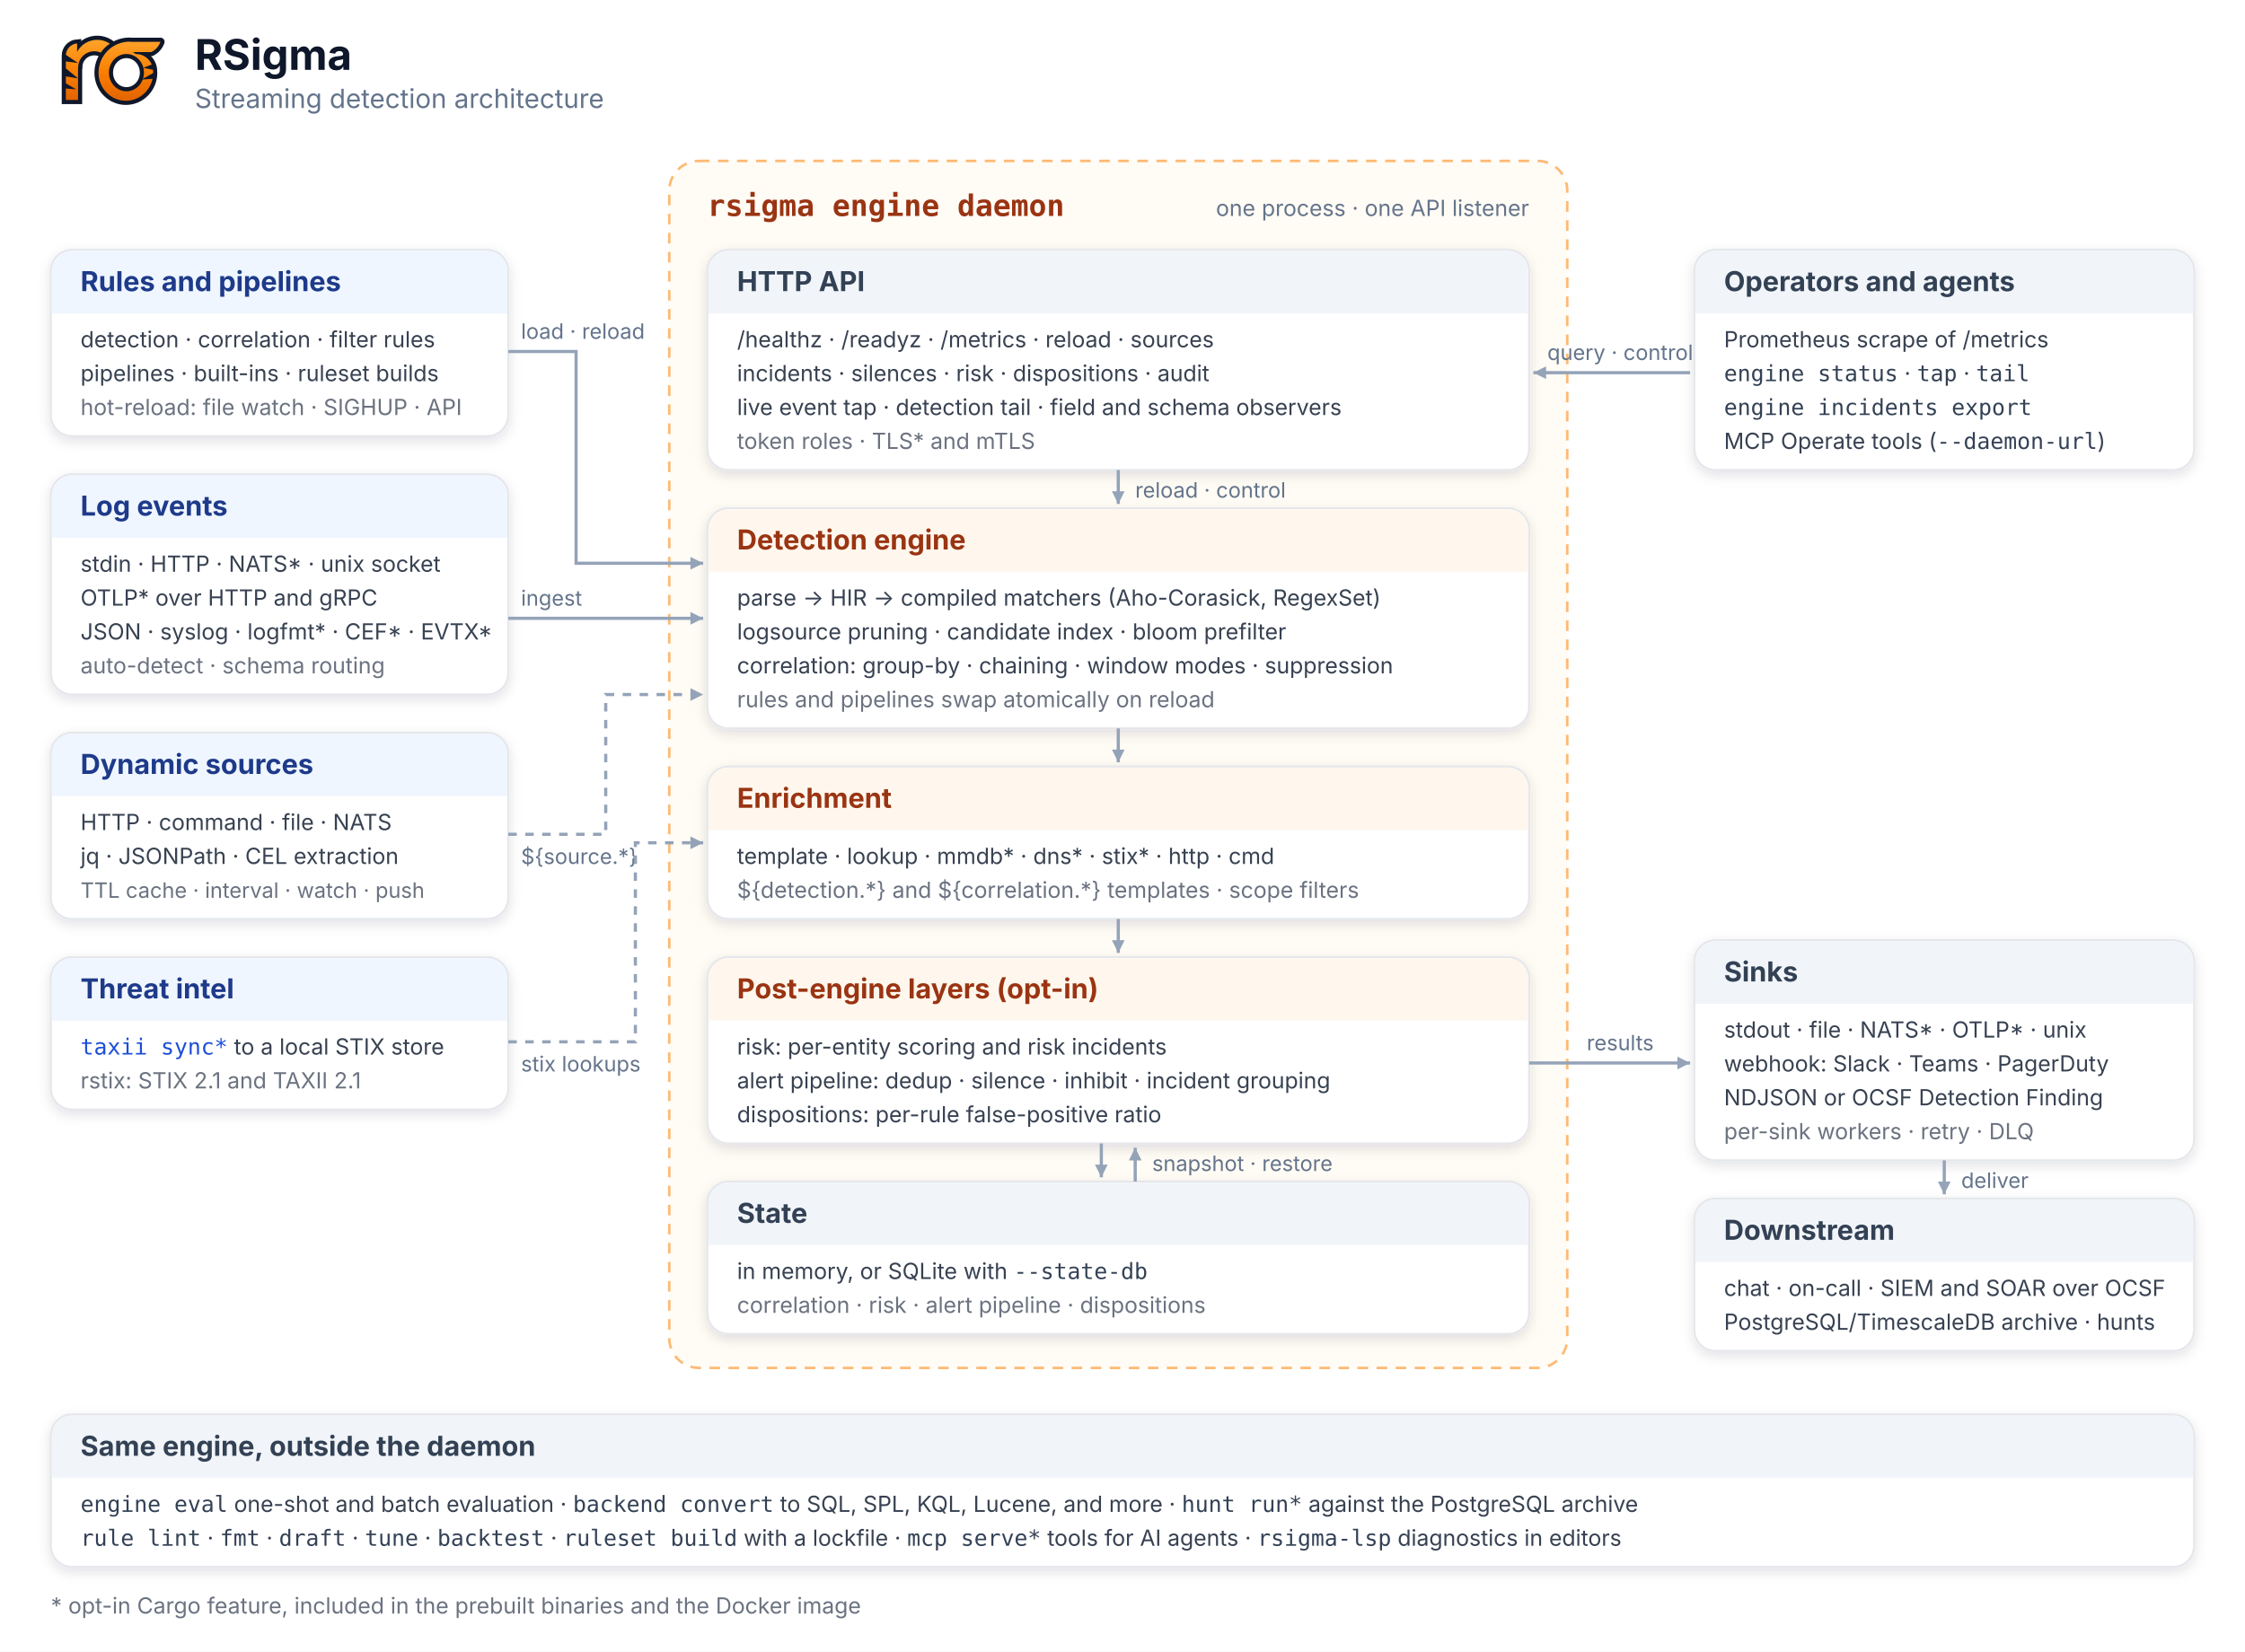
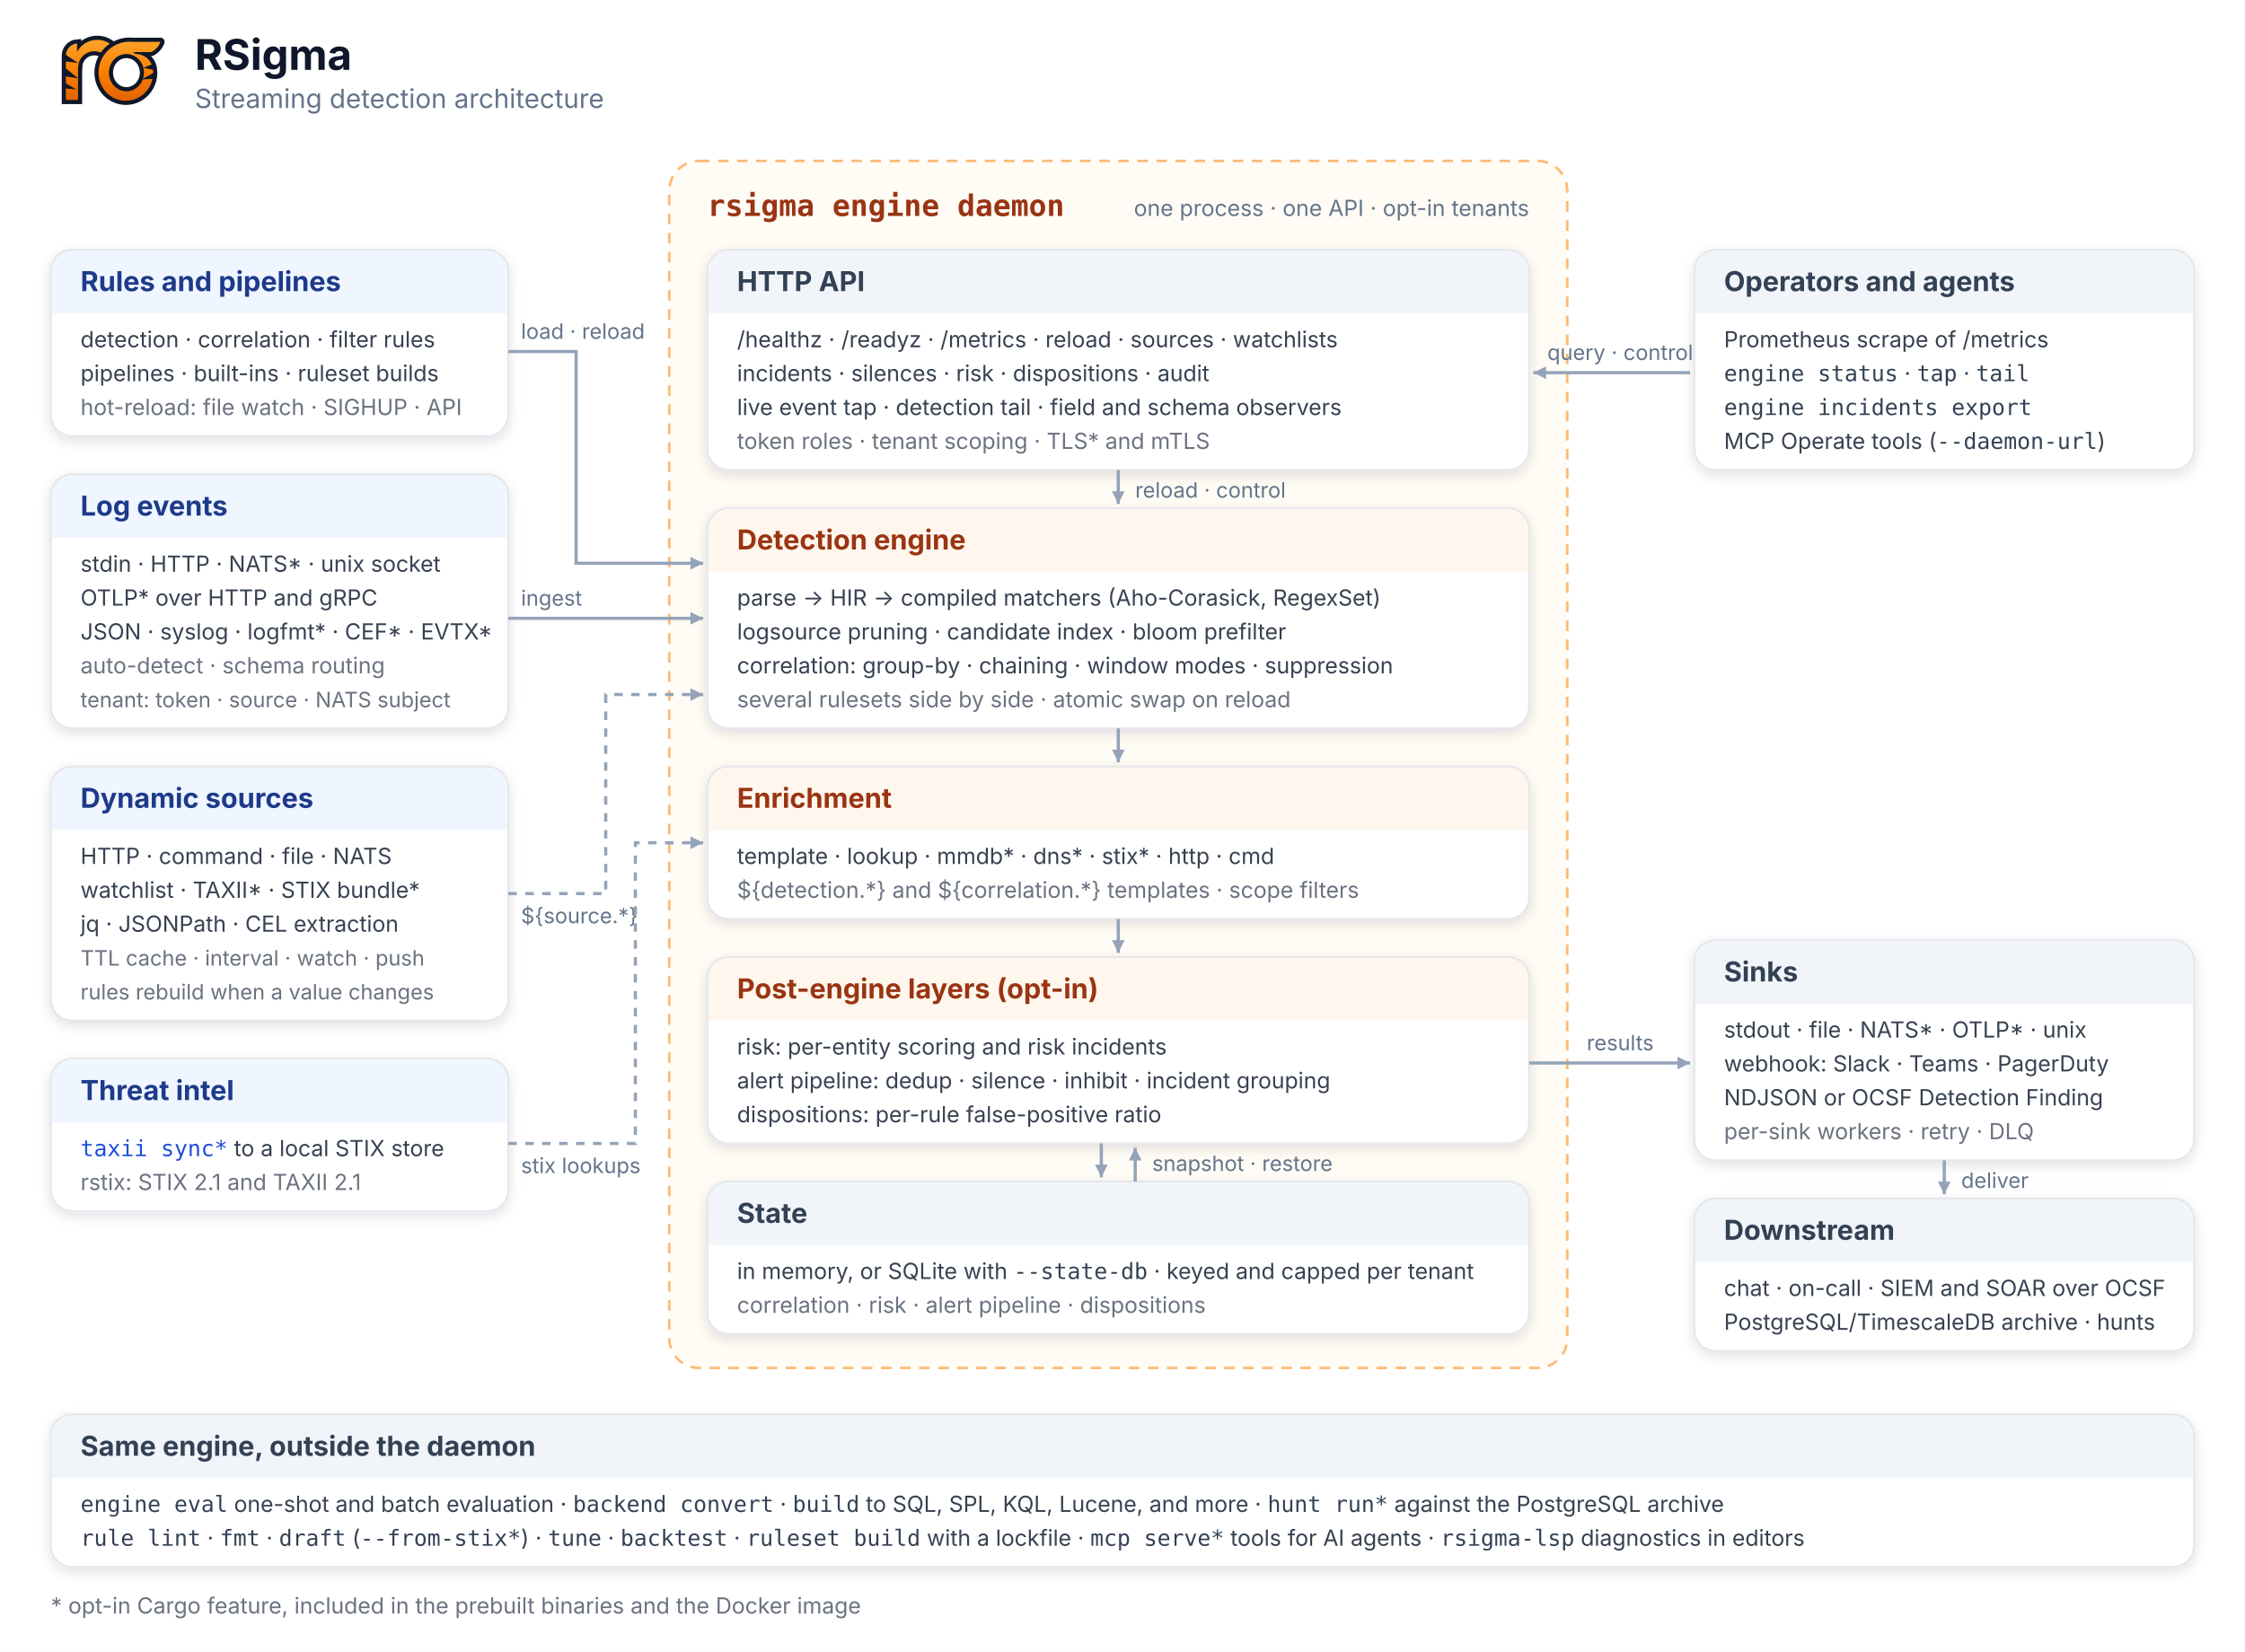
<svg xmlns="http://www.w3.org/2000/svg" width="1060" height="780" viewBox="0 0 1060 780" style="width:100%;height:100%" font-family="Inter, system-ui, -apple-system, Helvetica, Arial, sans-serif" role="img" aria-label="RSigma streaming detection architecture">
  <defs>
    <filter id="soft" x="-20%" y="-20%" width="140%" height="140%">
      <feDropShadow dx="0" dy="2" stdDeviation="3" flood-color="#0f172a" flood-opacity="0.12" />
    </filter>
    <marker id="arrow" markerWidth="8" markerHeight="8" refX="6" refY="3" orient="auto" markerUnits="userSpaceOnUse">
      <path class="arrowhead" d="M0,0 L6,3 L0,6 Z" fill="#94a3b8" />
    </marker>
    <style>
      .lnk { cursor: pointer; }
      .lnk:hover, .lnk:focus-visible { text-decoration: underline; }
      .head { cursor: pointer; }
      .head:focus-visible { outline: none; }
      .card, .flow { transition: stroke 120ms ease; }
      .stageL:hover .card, .stageL:focus-within .card { stroke: #60a5fa; }
      .stageR:hover .card, .stageR:focus-within .card { stroke: #fb923c; }
      .stageS:hover .card, .stageS:focus-within .card { stroke: #94a3b8; }
      .mono { font-family: ui-monospace, SFMono-Regular, Menlo, Consolas, monospace; }
      :root[data-embedded="true"] .bg { fill: transparent; }
      :root[data-theme="light"] { color-scheme: light; }
      /* Light values are presentation attributes on each element.
         Follow the host page's data-theme when embedded, or prefers-color-scheme standalone. */
      :root[data-theme="dark"] { color-scheme: dark; }
      :root[data-theme="dark"] .bg { fill: #0b1220; }
      :root[data-theme="dark"][data-embedded="true"] .bg { fill: transparent; }
      :root[data-theme="dark"] .logo { fill: #f1f5f9; }
      :root[data-theme="dark"] .logoLine { stroke: #f1f5f9; }
      :root[data-theme="dark"] .title { fill: #f1f5f9; }
      :root[data-theme="dark"] .sub { fill: #94a3b8; }
      :root[data-theme="dark"] .group { fill: #120f0c; stroke: #9a3412; }
      :root[data-theme="dark"] .groupT { fill: #fdba74; }
      :root[data-theme="dark"] .card { fill: #111b2e; stroke: #22314d; }
      :root[data-theme="dark"] .hdrL { fill: #142647; }
      :root[data-theme="dark"] .hdrR { fill: #33200f; }
      :root[data-theme="dark"] .hdrS { fill: #1a2436; }
      :root[data-theme="dark"] .tL, :root[data-theme="dark"] .cmdL { fill: #93c5fd; }
      :root[data-theme="dark"] .tR, :root[data-theme="dark"] .cmdR { fill: #fdba74; }
      :root[data-theme="dark"] .tS, :root[data-theme="dark"] .cmdS { fill: #e2e8f0; }
      :root[data-theme="dark"] .ink { fill: #cbd5e1; }
      :root[data-theme="dark"] .muted { fill: #8b9ab0; }
      :root[data-theme="dark"] .annot { fill: #94a3b8; }
      :root[data-theme="dark"] .flow { stroke: #64748b; }
      :root[data-theme="dark"] .arrowhead { fill: #64748b; }
      @media (prefers-color-scheme: dark) {
        :root:not([data-theme="light"]) { color-scheme: dark; }
        :root:not([data-theme="light"]) .bg { fill: #0b1220; }
        :root[data-embedded="true"]:not([data-theme="light"]) .bg { fill: transparent; }
        :root:not([data-theme="light"]) .logo { fill: #f1f5f9; }
        :root:not([data-theme="light"]) .logoLine { stroke: #f1f5f9; }
        :root:not([data-theme="light"]) .title { fill: #f1f5f9; }
        :root:not([data-theme="light"]) .sub { fill: #94a3b8; }
        :root:not([data-theme="light"]) .group { fill: #120f0c; stroke: #9a3412; }
        :root:not([data-theme="light"]) .groupT { fill: #fdba74; }
        :root:not([data-theme="light"]) .card { fill: #111b2e; stroke: #22314d; }
        :root:not([data-theme="light"]) .hdrL { fill: #142647; }
        :root:not([data-theme="light"]) .hdrR { fill: #33200f; }
        :root:not([data-theme="light"]) .hdrS { fill: #1a2436; }
        :root:not([data-theme="light"]) .tL, :root:not([data-theme="light"]) .cmdL { fill: #93c5fd; }
        :root:not([data-theme="light"]) .tR, :root:not([data-theme="light"]) .cmdR { fill: #fdba74; }
        :root:not([data-theme="light"]) .tS, :root:not([data-theme="light"]) .cmdS { fill: #e2e8f0; }
        :root:not([data-theme="light"]) .ink { fill: #cbd5e1; }
        :root:not([data-theme="light"]) .muted { fill: #8b9ab0; }
        :root:not([data-theme="light"]) .annot { fill: #94a3b8; }
        :root:not([data-theme="light"]) .flow { stroke: #64748b; }
        :root:not([data-theme="light"]) .arrowhead { fill: #64748b; }
      }
    </style>
  </defs>
  <rect class="bg" fill="#ffffff" x="0" y="0" width="1060" height="780" />
  <g transform="translate(24,12) scale(0.05)">
    <defs>
      <linearGradient id="logoGrad" gradientUnits="userSpaceOnUse" x1="0" y1="150" x2="0" y2="704">
        <stop offset="0.0" stop-color="#fea229" />
        <stop offset="0.5" stop-color="#fb8002" />
        <stop offset="1.0" stop-color="#e36401" />
      </linearGradient>
    </defs>
    <g class="logoLine" fill="none" stroke="#0f172a" stroke-width="78" stroke-linejoin="round">
      <path stroke-linejoin="miter" d="M142,704V285A115 115 0 0 1 248,170.4V255H257V704Z" />
      <path d="M248,250.4A215 215 0 0 1 610,222L530,301.6A152.5 152.5 0 0 0 258,396.3H200V250.4Z" />
    </g>
    <g fill="url(#logoGrad)" fill-rule="evenodd">
      <path d="M142,704V285A115 115 0 0 1 248,170.4V255H257V704Z" />
      <path d="M248,250.4A215 215 0 0 1 610,222L530,301.6A152.5 152.5 0 0 0 258,396.3H200V250.4Z" />
    </g>
    <g class="logoLine" fill="none" stroke="#0f172a" stroke-width="78" stroke-linejoin="round">
      <path d="M744,153.5A293.5 293.5 0 0 0 450.5,447A258 265 0 0 0 966.5,447A258 265 0 0 0 964.2,411.5A163 163 0 0 0 801,270L775,252L764,163.5ZM548.5,446A165.5 176 0 0 1 879.5,446A165.5 176 0 0 1 548.5,446Z" />
      <path d="M744,155H1035.2A171 171 0 0 1 948.3,252H744Z" />
    </g>
    <g fill="url(#logoGrad)" fill-rule="evenodd">
      <path d="M744,153.5A293.5 293.5 0 0 0 450.5,447A258 265 0 0 0 966.5,447A258 265 0 0 0 964.2,411.5A163 163 0 0 0 801,270L775,252L764,163.5ZM548.5,446A165.5 176 0 0 1 879.5,446A165.5 176 0 0 1 548.5,446Z" />
      <path d="M744,155H1035.2A171 171 0 0 1 948.3,252H744Z" />
    </g>
    <path class="logo" fill="#0f172a" d="M110,257.2L257,355L110,336.8ZM110,379.9L257,500.5L110,476.5ZM110,529.7L240,604L110,593.3ZM872,401L975,361V421ZM856,511L975,445V504Z" />
  </g>
  <a class="head" href="https://rsigma.io/" target="_top">
    <text class="title lnk" fill="#0f172a" x="92" y="33" font-size="20" font-weight="bold">RSigma</text>
  </a>
  <text class="sub" fill="#64748b" x="92" y="51" font-size="12.5">Streaming detection architecture</text>
  <rect class="group" x="316" y="76" width="424" height="570" rx="14" fill="#fffbf5" stroke="#fdba74" stroke-width="1.2" stroke-dasharray="5 4" />
  <a class="head" href="https://rsigma.io/cli/engine/daemon/" target="_top">
    <text class="groupT lnk" fill="#9a3412" x="334" y="102" font-size="14" font-weight="bold">
      <tspan class="mono">rsigma engine daemon</tspan>
    </text>
  </a>
  <text class="annot" fill="#64748b" x="722" y="102" font-size="10.5" text-anchor="end">
-     <a class="lnk" href="https://rsigma.io/guide/streaming-detection/#what-the-daemon-does" target="_top">one process · one API listener</a>
+     <a class="lnk" href="https://rsigma.io/guide/streaming-detection/#what-the-daemon-does" target="_top">one process · one API</a> · <a class="lnk" href="https://rsigma.io/guide/multi-tenancy/" target="_top">opt-in tenants</a>
  </text>
  <g class="stage stageS">
    <rect class="card cardS" fill="#ffffff" stroke="#e5e7eb" stroke-width="1" x="334" y="118" width="388" height="104" rx="10" filter="url(#soft)" />
    <path class="hdrS" fill="#f1f5f9" d="M334.5,128 a9.5,9.5 0 0 1 9.5,-9.5 h368 a9.5,9.5 0 0 1 9.5,9.5 v20 h-387 Z" />
    <a class="head" href="https://rsigma.io/reference/http-api/" target="_top">
      <text class="tS lnk" fill="#334155" x="348" y="137.5" font-size="13" font-weight="bold">HTTP API</text>
    </a>
    <text class="ink" fill="#374151" x="348" y="164" font-size="10.5">
-       <a class="lnk" href="https://rsigma.io/reference/http-api/#probes" target="_top">/healthz · /readyz</a> · <a class="lnk" href="https://rsigma.io/reference/metrics/" target="_top">/metrics</a> · <a class="lnk" href="https://rsigma.io/reference/http-api/#reload" target="_top">reload</a> · <a class="lnk" href="https://rsigma.io/reference/http-api/#dynamic-sources" target="_top">sources</a>
+       <a class="lnk" href="https://rsigma.io/reference/http-api/#probes" target="_top">/healthz · /readyz</a> · <a class="lnk" href="https://rsigma.io/reference/metrics/" target="_top">/metrics</a> · <a class="lnk" href="https://rsigma.io/reference/http-api/#reload" target="_top">reload</a> · <a class="lnk" href="https://rsigma.io/reference/http-api/#dynamic-sources" target="_top">sources</a> · <a class="lnk" href="https://rsigma.io/reference/http-api/#watchlist-indicators" target="_top">watchlists</a>
    </text>
    <text class="ink" fill="#374151" x="348" y="180" font-size="10.5">
      <a class="lnk" href="https://rsigma.io/reference/http-api-state/" target="_top">incidents · silences · risk · dispositions · audit</a>
    </text>
    <text class="ink" fill="#374151" x="348" y="196" font-size="10.5">
      <a class="lnk" href="https://rsigma.io/reference/http-api-observability/" target="_top">live event tap · detection tail · field and schema observers</a>
    </text>
    <text class="muted" fill="#6b7280" x="348" y="212" font-size="10.5">
-       <a class="lnk" href="https://rsigma.io/reference/http-api/#authentication" target="_top">token roles</a> · <a class="lnk" href="https://rsigma.io/reference/security/" target="_top">TLS* and mTLS</a>
+       <a class="lnk" href="https://rsigma.io/reference/http-api/#authentication" target="_top">token roles</a> · <a class="lnk" href="https://rsigma.io/guide/multi-tenancy/#api-scoping" target="_top">tenant scoping</a> · <a class="lnk" href="https://rsigma.io/reference/security/" target="_top">TLS* and mTLS</a>
    </text>
  </g>
  <g class="stage stageR">
    <rect class="card cardR" fill="#ffffff" stroke="#e5e7eb" stroke-width="1" x="334" y="240" width="388" height="104" rx="10" filter="url(#soft)" />
    <path class="hdrR" fill="#fff7ed" d="M334.5,250 a9.5,9.5 0 0 1 9.5,-9.5 h368 a9.5,9.5 0 0 1 9.5,9.5 v20 h-387 Z" />
    <a class="head" href="https://rsigma.io/reference/architecture/#data-flow" target="_top">
      <text class="tR lnk" fill="#9a3412" x="348" y="259.5" font-size="13" font-weight="bold">Detection engine</text>
    </a>
    <text class="ink" fill="#374151" x="348" y="286" font-size="10.5">
      <a class="lnk" href="https://rsigma.io/reference/architecture/#data-flow" target="_top">parse → HIR</a> → <a class="lnk" href="https://rsigma.io/guide/performance-tuning/#always-on-the-matcher-optimizer" target="_top">compiled matchers (Aho-Corasick, RegexSet)</a>
    </text>
    <text class="ink" fill="#374151" x="348" y="302" font-size="10.5">
      <a class="lnk" href="https://rsigma.io/guide/logsource-routing/" target="_top">logsource pruning</a> · <a class="lnk" href="https://rsigma.io/guide/performance-tuning/#rule-loading-at-scale" target="_top">candidate index</a> · <a class="lnk" href="https://rsigma.io/guide/performance-tuning/#bloom-pre-filter-for-substring-heavy-rule-sets" target="_top">bloom prefilter</a>
    </text>
    <text class="ink" fill="#374151" x="348" y="318" font-size="10.5">
      <a class="lnk" href="https://rsigma.io/getting-started/concepts/#the-three-kinds-of-rules" target="_top">correlation: group-by · chaining</a> · <a class="lnk" href="https://rsigma.io/guide/streaming-detection/#window-modes" target="_top">window modes</a> · <a class="lnk" href="https://rsigma.io/reference/custom-attributes/#rsigma-attributes" target="_top">suppression</a>
    </text>
    <text class="muted" fill="#6b7280" x="348" y="334" font-size="10.5">
-       <a class="lnk" href="https://rsigma.io/guide/streaming-detection/#hot-reload" target="_top">rules and pipelines swap atomically on reload</a>
+       <a class="lnk" href="https://rsigma.io/guide/rulesets/#several-rulesets-side-by-side" target="_top">several rulesets side by side</a> · <a class="lnk" href="https://rsigma.io/guide/streaming-detection/#hot-reload" target="_top">atomic swap on reload</a>
    </text>
  </g>
  <g class="stage stageR">
    <rect class="card cardR" fill="#ffffff" stroke="#e5e7eb" stroke-width="1" x="334" y="362" width="388" height="72" rx="10" filter="url(#soft)" />
    <path class="hdrR" fill="#fff7ed" d="M334.5,372 a9.5,9.5 0 0 1 9.5,-9.5 h368 a9.5,9.5 0 0 1 9.5,9.5 v20 h-387 Z" />
    <a class="head" href="https://rsigma.io/guide/enrichers/" target="_top">
      <text class="tR lnk" fill="#9a3412" x="348" y="381.5" font-size="13" font-weight="bold">Enrichment</text>
    </a>
    <text class="ink" fill="#374151" x="348" y="408" font-size="10.5">
      <a class="lnk" href="https://rsigma.io/guide/enrichers/#template-pure-string-interpolation" target="_top">template</a> · <a class="lnk" href="https://rsigma.io/guide/enrichers/#lookup-read-from-the-dynamic-source-cache" target="_top">lookup</a> · <a class="lnk" href="https://rsigma.io/guide/enrichers/#mmdb-local-mmdb-lookup" target="_top">mmdb*</a> · <a class="lnk" href="https://rsigma.io/guide/enrichers/#dns-dns-lookup" target="_top">dns*</a> · <a class="lnk" href="https://rsigma.io/guide/enrichers/#stix-local-stix-store-lookup" target="_top">stix*</a> · <a class="lnk" href="https://rsigma.io/guide/enrichers/#http-per-result-http-fetch-with-optional-response-cache" target="_top">http</a> · <a class="lnk" href="https://rsigma.io/guide/enrichers/#command-per-result-local-process-execution" target="_top">cmd</a>
    </text>
    <text class="muted" fill="#6b7280" x="348" y="424" font-size="10.5">
      <a class="lnk" href="https://rsigma.io/guide/enrichers/#kind-and-template-namespaces" target="_top">${detection.*} and ${correlation.*} templates</a> · <a class="lnk" href="https://rsigma.io/guide/enrichers/#scope-filtering" target="_top">scope filters</a>
    </text>
  </g>
  <g class="stage stageR">
    <rect class="card cardR" fill="#ffffff" stroke="#e5e7eb" stroke-width="1" x="334" y="452" width="388" height="88" rx="10" filter="url(#soft)" />
    <path class="hdrR" fill="#fff7ed" d="M334.5,462 a9.5,9.5 0 0 1 9.5,-9.5 h368 a9.5,9.5 0 0 1 9.5,9.5 v20 h-387 Z" />
    <a class="head" href="https://rsigma.io/guide/risk-based-alerting/" target="_top">
      <text class="tR lnk" fill="#9a3412" x="348" y="471.5" font-size="13" font-weight="bold">Post-engine layers (opt-in)</text>
    </a>
    <text class="ink" fill="#374151" x="348" y="498" font-size="10.5">
      <a class="lnk" href="https://rsigma.io/guide/risk-based-alerting/" target="_top">risk: per-entity scoring and risk incidents</a>
    </text>
    <text class="ink" fill="#374151" x="348" y="514" font-size="10.5">
      <a class="lnk" href="https://rsigma.io/guide/alert-pipeline/" target="_top">alert pipeline: dedup · silence · inhibit · incident grouping</a>
    </text>
    <text class="ink" fill="#374151" x="348" y="530" font-size="10.5">
      <a class="lnk" href="https://rsigma.io/guide/triage-feedback/" target="_top">dispositions: per-rule false-positive ratio</a>
    </text>
  </g>
  <g class="stage stageS">
    <rect class="card cardS" fill="#ffffff" stroke="#e5e7eb" stroke-width="1" x="334" y="558" width="388" height="72" rx="10" filter="url(#soft)" />
    <path class="hdrS" fill="#f1f5f9" d="M334.5,568 a9.5,9.5 0 0 1 9.5,-9.5 h368 a9.5,9.5 0 0 1 9.5,9.5 v20 h-387 Z" />
    <a class="head" href="https://rsigma.io/guide/streaming-detection/#state-persistence" target="_top">
      <text class="tS lnk" fill="#334155" x="348" y="577.5" font-size="13" font-weight="bold">State</text>
    </a>
    <text class="ink" fill="#374151" x="348" y="604" font-size="10.5">
      <a class="lnk" href="https://rsigma.io/guide/streaming-detection/#state-persistence" target="_top">in memory, or SQLite with</a>
      <a class="lnk" href="https://rsigma.io/guide/streaming-detection/#state-persistence" target="_top">
        <tspan class="mono cmdS" fill="#334155">--state-db</tspan>
-       </a>
+       </a> · <a class="lnk" href="https://rsigma.io/guide/multi-tenancy/#what-is-isolated" target="_top">keyed and capped per tenant</a>
    </text>
    <text class="muted" fill="#6b7280" x="348" y="620" font-size="10.5">
      <a class="lnk" href="https://rsigma.io/guide/streaming-detection/#state-persistence" target="_top">correlation</a> · <a class="lnk" href="https://rsigma.io/guide/risk-based-alerting/" target="_top">risk</a> · <a class="lnk" href="https://rsigma.io/guide/alert-pipeline/" target="_top">alert pipeline</a> · <a class="lnk" href="https://rsigma.io/guide/triage-feedback/" target="_top">dispositions</a>
    </text>
  </g>
  <path class="flow" d="M528.0,222 L528.0,238" fill="none" stroke="#94a3b8" stroke-width="1.5" marker-end="url(#arrow)" />
  <text class="annot" fill="#64748b" x="536.0" y="235" font-size="10" text-anchor="start">
    <a class="lnk" href="https://rsigma.io/reference/http-api/#reload" target="_top">reload · control</a>
  </text>
  <path class="flow" d="M528.0,344 L528.0,360" fill="none" stroke="#94a3b8" stroke-width="1.5" marker-end="url(#arrow)" />
  <path class="flow" d="M528.0,434 L528.0,450" fill="none" stroke="#94a3b8" stroke-width="1.5" marker-end="url(#arrow)" />
  <path class="flow" d="M520.0,540 L520.0,556" fill="none" stroke="#94a3b8" stroke-width="1.5" marker-end="url(#arrow)" />
  <path class="flow" d="M536.0,558 L536.0,542" fill="none" stroke="#94a3b8" stroke-width="1.5" marker-end="url(#arrow)" />
  <text class="annot" fill="#64748b" x="544.0" y="553" font-size="10" text-anchor="start">
    <a class="lnk" href="https://rsigma.io/guide/streaming-detection/#state-persistence" target="_top">snapshot · restore</a>
  </text>
  <g class="stage stageL">
    <rect class="card cardL" fill="#ffffff" stroke="#e5e7eb" stroke-width="1" x="24" y="118" width="216" height="88" rx="10" filter="url(#soft)" />
    <path class="hdrL" fill="#eff6ff" d="M24.5,128 a9.5,9.5 0 0 1 9.5,-9.5 h196 a9.5,9.5 0 0 1 9.5,9.5 v20 h-215 Z" />
    <a class="head" href="https://rsigma.io/getting-started/concepts/" target="_top">
      <text class="tL lnk" fill="#1e3a8a" x="38" y="137.5" font-size="13" font-weight="bold">Rules and pipelines</text>
    </a>
    <text class="ink" fill="#374151" x="38" y="164" font-size="10.5">
      <a class="lnk" href="https://rsigma.io/getting-started/concepts/#the-three-kinds-of-rules" target="_top">detection · correlation · filter rules</a>
    </text>
    <text class="ink" fill="#374151" x="38" y="180" font-size="10.5">
      <a class="lnk" href="https://rsigma.io/guide/processing-pipelines/" target="_top">pipelines</a> · <a class="lnk" href="https://rsigma.io/reference/builtin-pipelines/" target="_top">built-ins</a> · <a class="lnk" href="https://rsigma.io/guide/rulesets/" target="_top">ruleset builds</a>
    </text>
    <text class="muted" fill="#6b7280" x="38" y="196" font-size="10.5">
      <a class="lnk" href="https://rsigma.io/guide/streaming-detection/#hot-reload" target="_top">hot-reload: file watch · SIGHUP · API</a>
    </text>
  </g>
  <path class="flow" d="M240,166.0 L272,166.0 L272,266 L332,266" fill="none" stroke="#94a3b8" stroke-width="1.5" marker-end="url(#arrow)" />
  <text class="annot" fill="#64748b" x="246" y="160.0" font-size="10" text-anchor="start">
    <a class="lnk" href="https://rsigma.io/guide/streaming-detection/#hot-reload" target="_top">load · reload</a>
  </text>
  <g class="stage stageL">
-     <rect class="card cardL" fill="#ffffff" stroke="#e5e7eb" stroke-width="1" x="24" y="224" width="216" height="104" rx="10" filter="url(#soft)" />
+     <rect class="card cardL" fill="#ffffff" stroke="#e5e7eb" stroke-width="1" x="24" y="224" width="216" height="120" rx="10" filter="url(#soft)" />
    <path class="hdrL" fill="#eff6ff" d="M24.5,234 a9.5,9.5 0 0 1 9.5,-9.5 h196 a9.5,9.5 0 0 1 9.5,9.5 v20 h-215 Z" />
    <a class="head" href="https://rsigma.io/guide/streaming-detection/#input-sources" target="_top">
      <text class="tL lnk" fill="#1e3a8a" x="38" y="243.5" font-size="13" font-weight="bold">Log events</text>
    </a>
    <text class="ink" fill="#374151" x="38" y="270" font-size="10.5">
      <a class="lnk" href="https://rsigma.io/guide/streaming-detection/#input-sources" target="_top">stdin · HTTP</a> · <a class="lnk" href="https://rsigma.io/guide/nats-streaming/" target="_top">NATS*</a> · <a class="lnk" href="https://rsigma.io/guide/streaming-detection/#input-sources" target="_top">unix socket</a>
    </text>
    <text class="ink" fill="#374151" x="38" y="286" font-size="10.5">
      <a class="lnk" href="https://rsigma.io/guide/otlp-integration/" target="_top">OTLP* over HTTP and gRPC</a>
    </text>
    <text class="ink" fill="#374151" x="38" y="302" font-size="10.5">
      <a class="lnk" href="https://rsigma.io/guide/input-formats/" target="_top">JSON · syslog · logfmt* · CEF* · EVTX*</a>
    </text>
    <text class="muted" fill="#6b7280" x="38" y="318" font-size="10.5">
      <a class="lnk" href="https://rsigma.io/guide/input-formats/#auto-detect" target="_top">auto-detect</a> · <a class="lnk" href="https://rsigma.io/guide/schema-routing/" target="_top">schema routing</a>
    </text>
+     <text class="muted" fill="#6b7280" x="38" y="334" font-size="10">
+       <a class="lnk" href="https://rsigma.io/guide/multi-tenancy/#bindings" target="_top">tenant: token · source · NATS subject</a>
+     </text>
  </g>
  <path class="flow" d="M240,292 L332,292" fill="none" stroke="#94a3b8" stroke-width="1.5" marker-end="url(#arrow)" />
  <text class="annot" fill="#64748b" x="246" y="286" font-size="10" text-anchor="start">
    <a class="lnk" href="https://rsigma.io/guide/streaming-detection/#input-sources" target="_top">ingest</a>
  </text>
  <g class="stage stageL">
-     <rect class="card cardL" fill="#ffffff" stroke="#e5e7eb" stroke-width="1" x="24" y="346" width="216" height="88" rx="10" filter="url(#soft)" />
-     <path class="hdrL" fill="#eff6ff" d="M24.5,356 a9.5,9.5 0 0 1 9.5,-9.5 h196 a9.5,9.5 0 0 1 9.5,9.5 v20 h-215 Z" />
+     <rect class="card cardL" fill="#ffffff" stroke="#e5e7eb" stroke-width="1" x="24" y="362" width="216" height="120" rx="10" filter="url(#soft)" />
+     <path class="hdrL" fill="#eff6ff" d="M24.5,372 a9.5,9.5 0 0 1 9.5,-9.5 h196 a9.5,9.5 0 0 1 9.5,9.5 v20 h-215 Z" />
    <a class="head" href="https://rsigma.io/reference/dynamic-sources/" target="_top">
-       <text class="tL lnk" fill="#1e3a8a" x="38" y="365.5" font-size="13" font-weight="bold">Dynamic sources</text>
-     </a>
-     <text class="ink" fill="#374151" x="38" y="392" font-size="10.5">
+       <text class="tL lnk" fill="#1e3a8a" x="38" y="381.5" font-size="13" font-weight="bold">Dynamic sources</text>
+     </a>
+     <text class="ink" fill="#374151" x="38" y="408" font-size="10.5">
      <a class="lnk" href="https://rsigma.io/reference/dynamic-sources/#http" target="_top">HTTP</a> · <a class="lnk" href="https://rsigma.io/reference/dynamic-sources/#command" target="_top">command</a> · <a class="lnk" href="https://rsigma.io/reference/dynamic-sources/#file" target="_top">file</a> · <a class="lnk" href="https://rsigma.io/reference/dynamic-sources/#nats" target="_top">NATS</a>
    </text>
-     <text class="ink" fill="#374151" x="38" y="408" font-size="10.5">
+     <text class="ink" fill="#374151" x="38" y="424" font-size="10.5">
+       <a class="lnk" href="https://rsigma.io/reference/dynamic-sources/#watchlist" target="_top">watchlist</a> · <a class="lnk" href="https://rsigma.io/reference/dynamic-sources/#taxii" target="_top">TAXII*</a> · <a class="lnk" href="https://rsigma.io/reference/dynamic-sources/#format-stix" target="_top">STIX bundle*</a>
+     </text>
+     <text class="ink" fill="#374151" x="38" y="440" font-size="10.5">
      <a class="lnk" href="https://rsigma.io/reference/dynamic-sources/#extract-languages" target="_top">jq · JSONPath · CEL extraction</a>
    </text>
-     <text class="muted" fill="#6b7280" x="38" y="424" font-size="10">
+     <text class="muted" fill="#6b7280" x="38" y="456" font-size="10">
      <a class="lnk" href="https://rsigma.io/reference/dynamic-sources/#refresh-policies" target="_top">TTL cache · interval · watch · push</a>
    </text>
-   </g>
-   <path class="flow" d="M240,394.0 L286,394.0 L286,328 L332,328" fill="none" stroke="#94a3b8" stroke-width="1.5" stroke-dasharray="4 4" marker-end="url(#arrow)" />
-   <text class="annot" fill="#64748b" x="246" y="408.0" font-size="10" text-anchor="start">
+     <text class="muted" fill="#6b7280" x="38" y="472" font-size="10">
+       <a class="lnk" href="https://rsigma.io/reference/dynamic-sources/#triggers-and-hot-reload" target="_top">rules rebuild when a value changes</a>
+     </text>
+   </g>
+   <path class="flow" d="M240,422.0 L286,422.0 L286,328 L332,328" fill="none" stroke="#94a3b8" stroke-width="1.5" stroke-dasharray="4 4" marker-end="url(#arrow)" />
+   <text class="annot" fill="#64748b" x="246" y="436.0" font-size="10" text-anchor="start">
    <a class="lnk" href="https://rsigma.io/reference/dynamic-pipelines/#source-references-in-vars" target="_top">${source.*}</a>
  </text>
  <g class="stage stageL">
-     <rect class="card cardL" fill="#ffffff" stroke="#e5e7eb" stroke-width="1" x="24" y="452" width="216" height="72" rx="10" filter="url(#soft)" />
-     <path class="hdrL" fill="#eff6ff" d="M24.5,462 a9.5,9.5 0 0 1 9.5,-9.5 h196 a9.5,9.5 0 0 1 9.5,9.5 v20 h-215 Z" />
+     <rect class="card cardL" fill="#ffffff" stroke="#e5e7eb" stroke-width="1" x="24" y="500" width="216" height="72" rx="10" filter="url(#soft)" />
+     <path class="hdrL" fill="#eff6ff" d="M24.5,510 a9.5,9.5 0 0 1 9.5,-9.5 h196 a9.5,9.5 0 0 1 9.5,9.5 v20 h-215 Z" />
    <a class="head" href="https://rsigma.io/cli/taxii/sync/" target="_top">
-       <text class="tL lnk" fill="#1e3a8a" x="38" y="471.5" font-size="13" font-weight="bold">Threat intel</text>
-     </a>
-     <text class="ink" fill="#374151" x="38" y="498" font-size="10.5">
+       <text class="tL lnk" fill="#1e3a8a" x="38" y="519.5" font-size="13" font-weight="bold">Threat intel</text>
+     </a>
+     <text class="ink" fill="#374151" x="38" y="546" font-size="10.5">
      <a class="lnk" href="https://rsigma.io/cli/taxii/sync/" target="_top">
        <tspan class="mono cmdL" fill="#1d4ed8">taxii sync*</tspan> to a local STIX store</a>
    </text>
-     <text class="muted" fill="#6b7280" x="38" y="514" font-size="10.5">
+     <text class="muted" fill="#6b7280" x="38" y="562" font-size="10.5">
      <a class="lnk" href="https://rsigma.io/library/rstix/" target="_top">rstix: STIX 2.1 and TAXII 2.1</a>
    </text>
  </g>
-   <path class="flow" d="M240,492.0 L300,492.0 L300,398.0 L332,398.0" fill="none" stroke="#94a3b8" stroke-width="1.5" stroke-dasharray="4 4" marker-end="url(#arrow)" />
-   <text class="annot" fill="#64748b" x="246" y="506.0" font-size="10" text-anchor="start">
+   <path class="flow" d="M240,540.0 L300,540.0 L300,398.0 L332,398.0" fill="none" stroke="#94a3b8" stroke-width="1.5" stroke-dasharray="4 4" marker-end="url(#arrow)" />
+   <text class="annot" fill="#64748b" x="246" y="554.0" font-size="10" text-anchor="start">
    <a class="lnk" href="https://rsigma.io/guide/enrichers/#stix-local-stix-store-lookup" target="_top">stix lookups</a>
  </text>
  <g class="stage stageS">
    <rect class="card cardS" fill="#ffffff" stroke="#e5e7eb" stroke-width="1" x="800" y="118" width="236" height="104" rx="10" filter="url(#soft)" />
    <path class="hdrS" fill="#f1f5f9" d="M800.5,128 a9.5,9.5 0 0 1 9.5,-9.5 h216 a9.5,9.5 0 0 1 9.5,9.5 v20 h-235 Z" />
    <a class="head" href="https://rsigma.io/guide/observability/" target="_top">
      <text class="tS lnk" fill="#334155" x="814" y="137.5" font-size="13" font-weight="bold">Operators and agents</text>
    </a>
    <text class="ink" fill="#374151" x="814" y="164" font-size="10.5">
      <a class="lnk" href="https://rsigma.io/reference/metrics/" target="_top">Prometheus scrape of /metrics</a>
    </text>
    <text class="ink" fill="#374151" x="814" y="180" font-size="10.5">
      <a class="lnk" href="https://rsigma.io/cli/engine/status/" target="_top">
        <tspan class="mono cmdS" fill="#334155">engine status</tspan>
      </a> · <a class="lnk" href="https://rsigma.io/cli/engine/tap/" target="_top">
        <tspan class="mono cmdS" fill="#334155">tap</tspan>
      </a> · <a class="lnk" href="https://rsigma.io/cli/engine/tail/" target="_top">
        <tspan class="mono cmdS" fill="#334155">tail</tspan>
      </a>
    </text>
    <text class="ink" fill="#374151" x="814" y="196" font-size="10.5">
      <a class="lnk" href="https://rsigma.io/cli/engine/incidents-export/" target="_top">
        <tspan class="mono cmdS" fill="#334155">engine incidents export</tspan>
      </a>
    </text>
    <text class="ink" fill="#374151" x="814" y="212" font-size="10.5">
      <a class="lnk" href="https://rsigma.io/guide/mcp-server/" target="_top">MCP Operate tools</a> (<a class="lnk" href="https://rsigma.io/cli/mcp/serve/" target="_top">
        <tspan class="mono cmdS" fill="#334155">--daemon-url</tspan>
      </a>)</text>
  </g>
  <path class="flow" d="M798,176.0 L724,176.0" fill="none" stroke="#94a3b8" stroke-width="1.5" marker-end="url(#arrow)" />
  <text class="annot" fill="#64748b" x="765.0" y="170.0" font-size="10" text-anchor="middle">
    <a class="lnk" href="https://rsigma.io/reference/http-api/#endpoint-summary" target="_top">query · control</a>
  </text>
  <g class="stage stageS">
    <rect class="card cardS" fill="#ffffff" stroke="#e5e7eb" stroke-width="1" x="800" y="444.0" width="236" height="104" rx="10" filter="url(#soft)" />
    <path class="hdrS" fill="#f1f5f9" d="M800.5,454.0 a9.5,9.5 0 0 1 9.5,-9.5 h216 a9.5,9.5 0 0 1 9.5,9.5 v20 h-235 Z" />
    <a class="head" href="https://rsigma.io/guide/streaming-detection/#output-sinks" target="_top">
      <text class="tS lnk" fill="#334155" x="814" y="463.5" font-size="13" font-weight="bold">Sinks</text>
    </a>
    <text class="ink" fill="#374151" x="814" y="490.0" font-size="10.5">
      <a class="lnk" href="https://rsigma.io/guide/streaming-detection/#output-sinks" target="_top">stdout · file</a> · <a class="lnk" href="https://rsigma.io/guide/nats-streaming/" target="_top">NATS*</a> · <a class="lnk" href="https://rsigma.io/guide/otlp-integration/" target="_top">OTLP*</a> · <a class="lnk" href="https://rsigma.io/guide/streaming-detection/#output-sinks" target="_top">unix</a>
    </text>
    <text class="ink" fill="#374151" x="814" y="506.0" font-size="10.5">
      <a class="lnk" href="https://rsigma.io/guide/webhooks/" target="_top">webhook: Slack · Teams · PagerDuty</a>
    </text>
    <text class="ink" fill="#374151" x="814" y="522.0" font-size="10.5">
      <a class="lnk" href="https://rsigma.io/guide/ocsf-findings/" target="_top">NDJSON or OCSF Detection Finding</a>
    </text>
    <text class="muted" fill="#6b7280" x="814" y="538.0" font-size="10.5">
      <a class="lnk" href="https://rsigma.io/guide/streaming-detection/#pipeline-and-back-pressure-tuning" target="_top">per-sink workers · retry</a> · <a class="lnk" href="https://rsigma.io/guide/nats-streaming/#dead-letter-queue" target="_top">DLQ</a>
    </text>
  </g>
  <path class="flow" d="M722,502.0 L798,502.0" fill="none" stroke="#94a3b8" stroke-width="1.5" marker-end="url(#arrow)" />
  <text class="annot" fill="#64748b" x="765.0" y="496.0" font-size="10" text-anchor="middle">
    <a class="lnk" href="https://rsigma.io/reference/output/" target="_top">results</a>
  </text>
  <g class="stage stageS">
    <rect class="card cardS" fill="#ffffff" stroke="#e5e7eb" stroke-width="1" x="800" y="566.0" width="236" height="72" rx="10" filter="url(#soft)" />
    <path class="hdrS" fill="#f1f5f9" d="M800.5,576.0 a9.5,9.5 0 0 1 9.5,-9.5 h216 a9.5,9.5 0 0 1 9.5,9.5 v20 h-235 Z" />
    <a class="head" href="https://rsigma.io/guide/streaming-detection/#output-sinks" target="_top">
      <text class="tS lnk" fill="#334155" x="814" y="585.5" font-size="13" font-weight="bold">Downstream</text>
    </a>
    <text class="ink" fill="#374151" x="814" y="612.0" font-size="10.5">
      <a class="lnk" href="https://rsigma.io/guide/webhooks/#slack" target="_top">chat</a> · <a class="lnk" href="https://rsigma.io/guide/webhooks/#pagerduty" target="_top">on-call</a> · <a class="lnk" href="https://rsigma.io/guide/ocsf-findings/" target="_top">SIEM and SOAR over OCSF</a>
    </text>
    <text class="ink" fill="#374151" x="814" y="628.0" font-size="10.5">
      <a class="lnk" href="https://rsigma.io/reference/backends/postgres/" target="_top">PostgreSQL/TimescaleDB archive</a> · <a class="lnk" href="https://rsigma.io/guide/hunting/" target="_top">hunts</a>
    </text>
  </g>
  <path class="flow" d="M918.0,548.0 L918.0,564.0" fill="none" stroke="#94a3b8" stroke-width="1.5" marker-end="url(#arrow)" />
  <text class="annot" fill="#64748b" x="926.0" y="561.0" font-size="10" text-anchor="start">
    <a class="lnk" href="https://rsigma.io/guide/streaming-detection/#output-sinks" target="_top">deliver</a>
  </text>
  <g class="stage stageS">
    <rect class="card cardS" fill="#ffffff" stroke="#e5e7eb" stroke-width="1" x="24" y="668" width="1012" height="72" rx="10" filter="url(#soft)" />
    <path class="hdrS" fill="#f1f5f9" d="M24.5,678 a9.5,9.5 0 0 1 9.5,-9.5 h992 a9.5,9.5 0 0 1 9.5,9.5 v20 h-1011 Z" />
    <a class="head" href="https://rsigma.io/cli/" target="_top">
      <text class="tS lnk" fill="#334155" x="38" y="687.5" font-size="13" font-weight="bold">Same engine, outside the daemon</text>
    </a>
    <text class="ink" fill="#374151" x="38" y="714" font-size="10.5">
      <a class="lnk" href="https://rsigma.io/cli/engine/eval/" target="_top">
        <tspan class="mono cmdS" fill="#334155">engine eval</tspan> one-shot and batch evaluation</a>  ·  <a class="lnk" href="https://rsigma.io/cli/backend/convert/" target="_top">
-         <tspan class="mono cmdS" fill="#334155">backend convert</tspan> to SQL, SPL, KQL, Lucene, and more</a>  ·  <a class="lnk" href="https://rsigma.io/cli/hunt/run/" target="_top">
+         <tspan class="mono cmdS" fill="#334155">backend convert</tspan>
+       </a> · <a class="lnk" href="https://rsigma.io/cli/backend/build/" target="_top">
+         <tspan class="mono cmdS" fill="#334155">build</tspan>
+       </a>
+       <a class="lnk" href="https://rsigma.io/cli/backend/convert/" target="_top">to SQL, SPL, KQL, Lucene, and more</a>  ·  <a class="lnk" href="https://rsigma.io/cli/hunt/run/" target="_top">
        <tspan class="mono cmdS" fill="#334155">hunt run*</tspan> against the PostgreSQL archive</a>
    </text>
    <text class="ink" fill="#374151" x="38" y="730" font-size="10.5">
      <a class="lnk" href="https://rsigma.io/cli/rule/lint/" target="_top">
        <tspan class="mono cmdS" fill="#334155">rule lint</tspan>
      </a> · <a class="lnk" href="https://rsigma.io/cli/rule/fmt/" target="_top">
        <tspan class="mono cmdS" fill="#334155">fmt</tspan>
      </a> · <a class="lnk" href="https://rsigma.io/cli/rule/draft/" target="_top">
        <tspan class="mono cmdS" fill="#334155">draft</tspan>
-       </a> · <a class="lnk" href="https://rsigma.io/cli/rule/tune/" target="_top">
+       </a> (<a class="lnk" href="https://rsigma.io/cli/rule/draft/" target="_top">
+         <tspan class="mono cmdS" fill="#334155">--from-stix*</tspan>
+       </a>) · <a class="lnk" href="https://rsigma.io/cli/rule/tune/" target="_top">
        <tspan class="mono cmdS" fill="#334155">tune</tspan>
      </a> · <a class="lnk" href="https://rsigma.io/cli/rule/backtest/" target="_top">
        <tspan class="mono cmdS" fill="#334155">backtest</tspan>
      </a>  ·  <a class="lnk" href="https://rsigma.io/cli/ruleset/build/" target="_top">
        <tspan class="mono cmdS" fill="#334155">ruleset build</tspan> with a lockfile</a>  ·  <a class="lnk" href="https://rsigma.io/cli/mcp/serve/" target="_top">
        <tspan class="mono cmdS" fill="#334155">mcp serve*</tspan> tools for AI agents</a>  ·  <a class="lnk" href="https://rsigma.io/editors/vscode/" target="_top">
        <tspan class="mono cmdS" fill="#334155">rsigma-lsp</tspan> diagnostics in editors</a>
    </text>
  </g>
  <text class="muted" fill="#6b7280" x="24" y="762" font-size="10.5">
    <a class="lnk" href="https://rsigma.io/reference/feature-flags/" target="_top">* opt-in Cargo feature, included in the prebuilt binaries and the Docker image</a>
  </text>
</svg>
